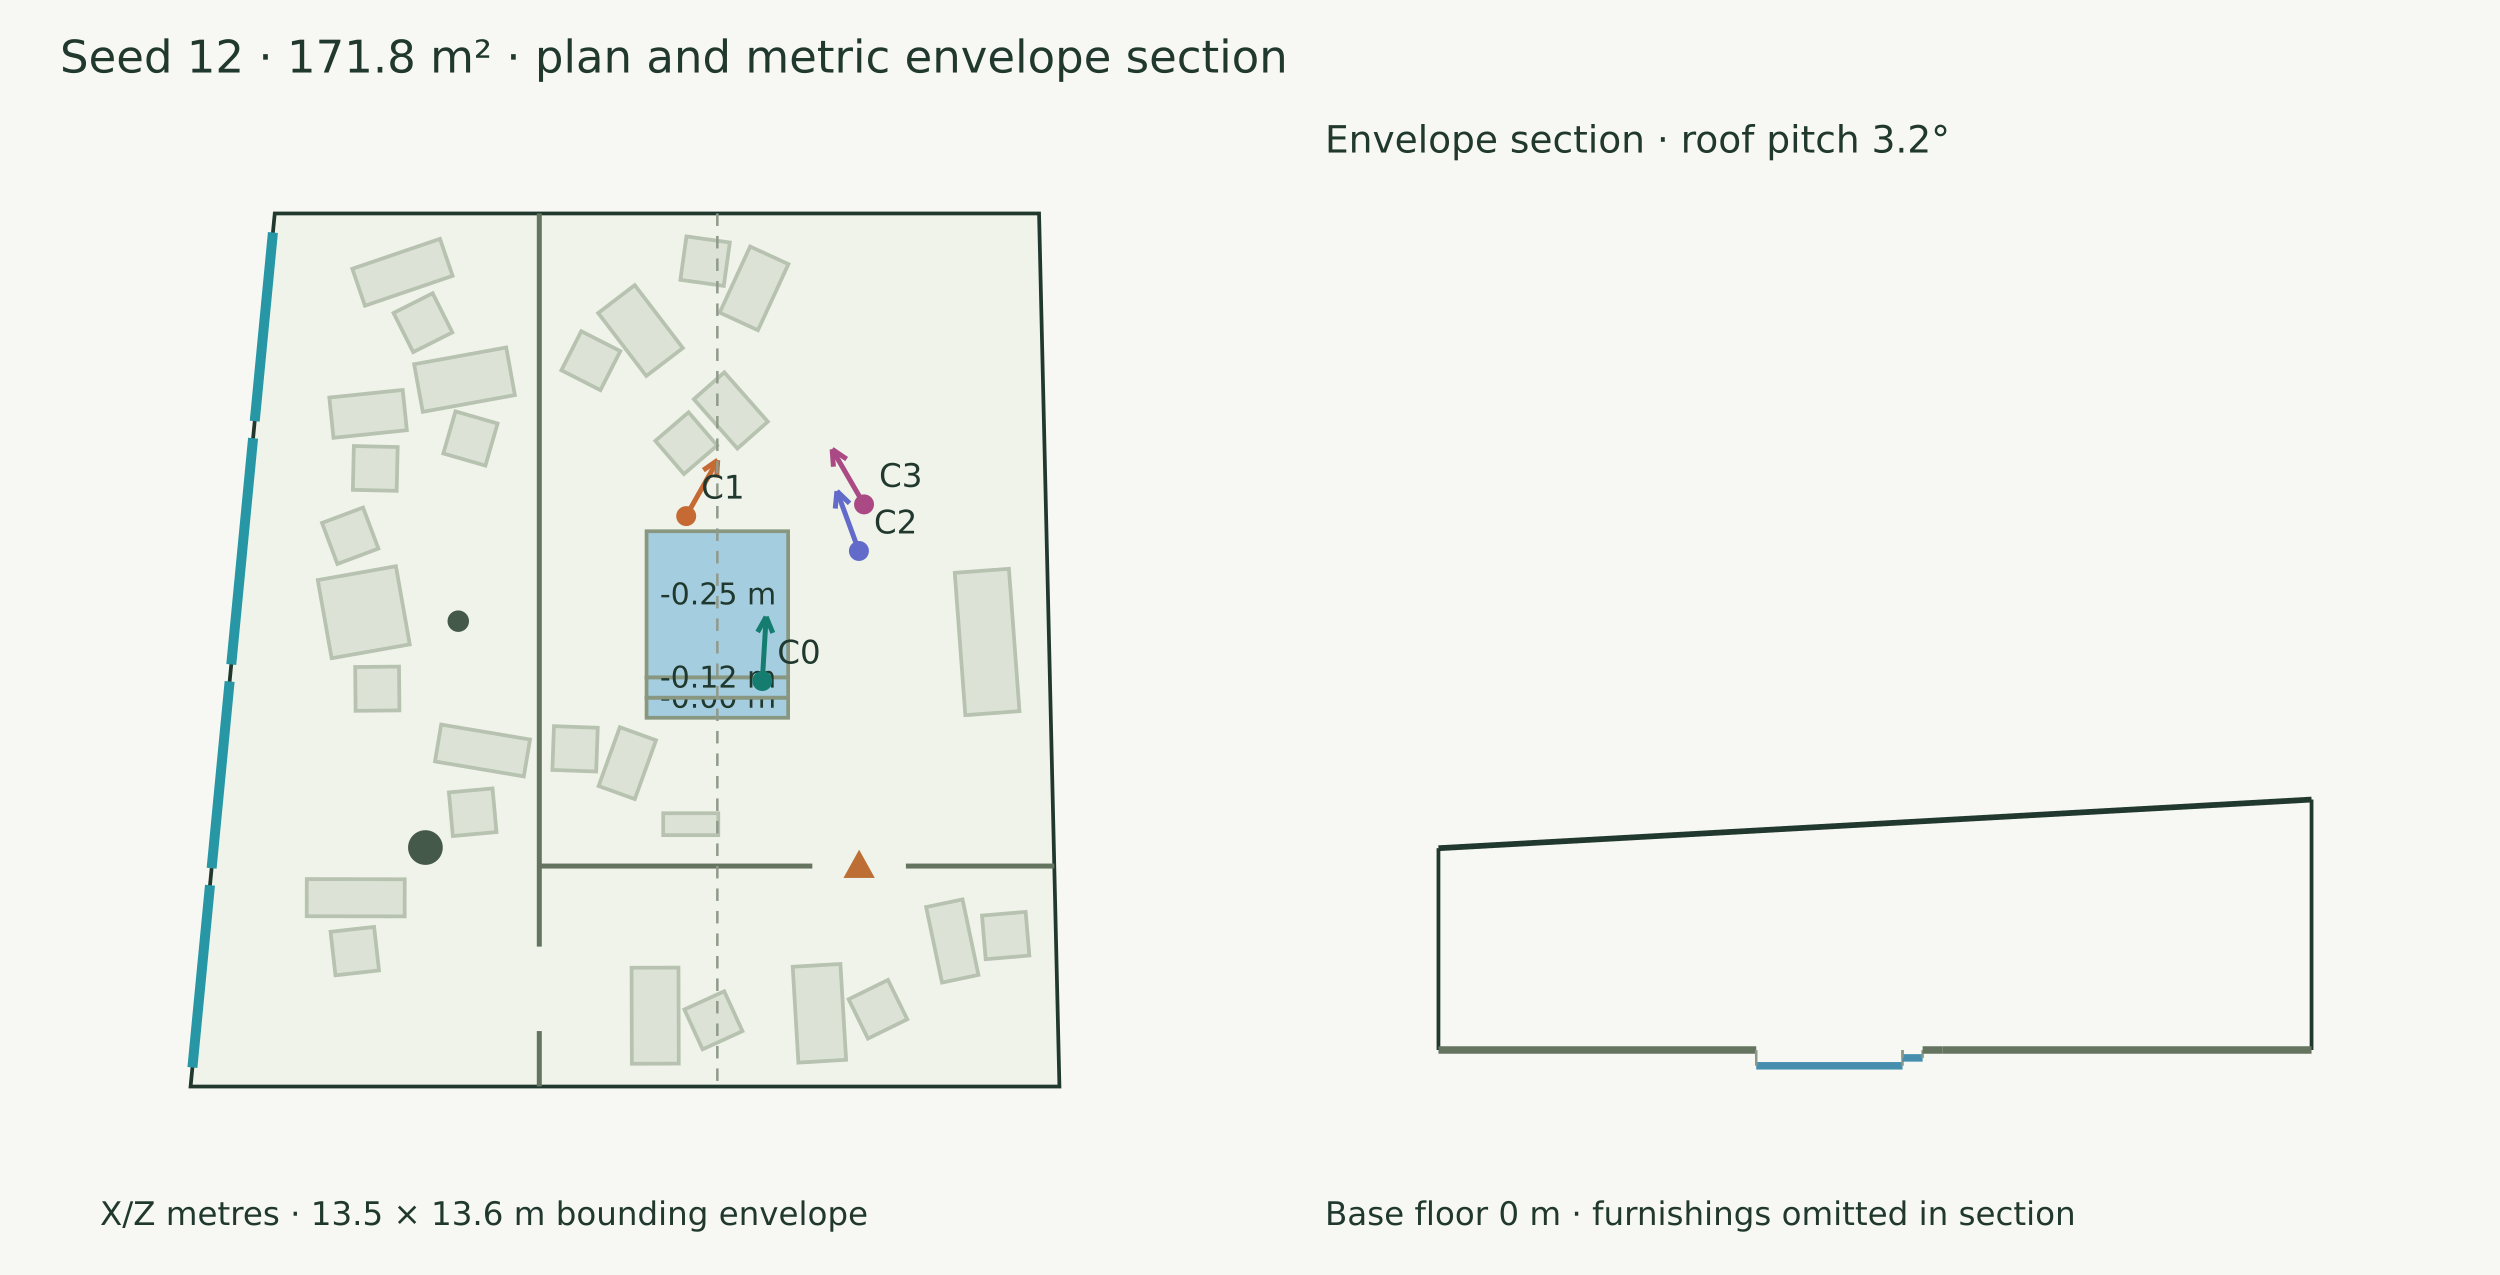
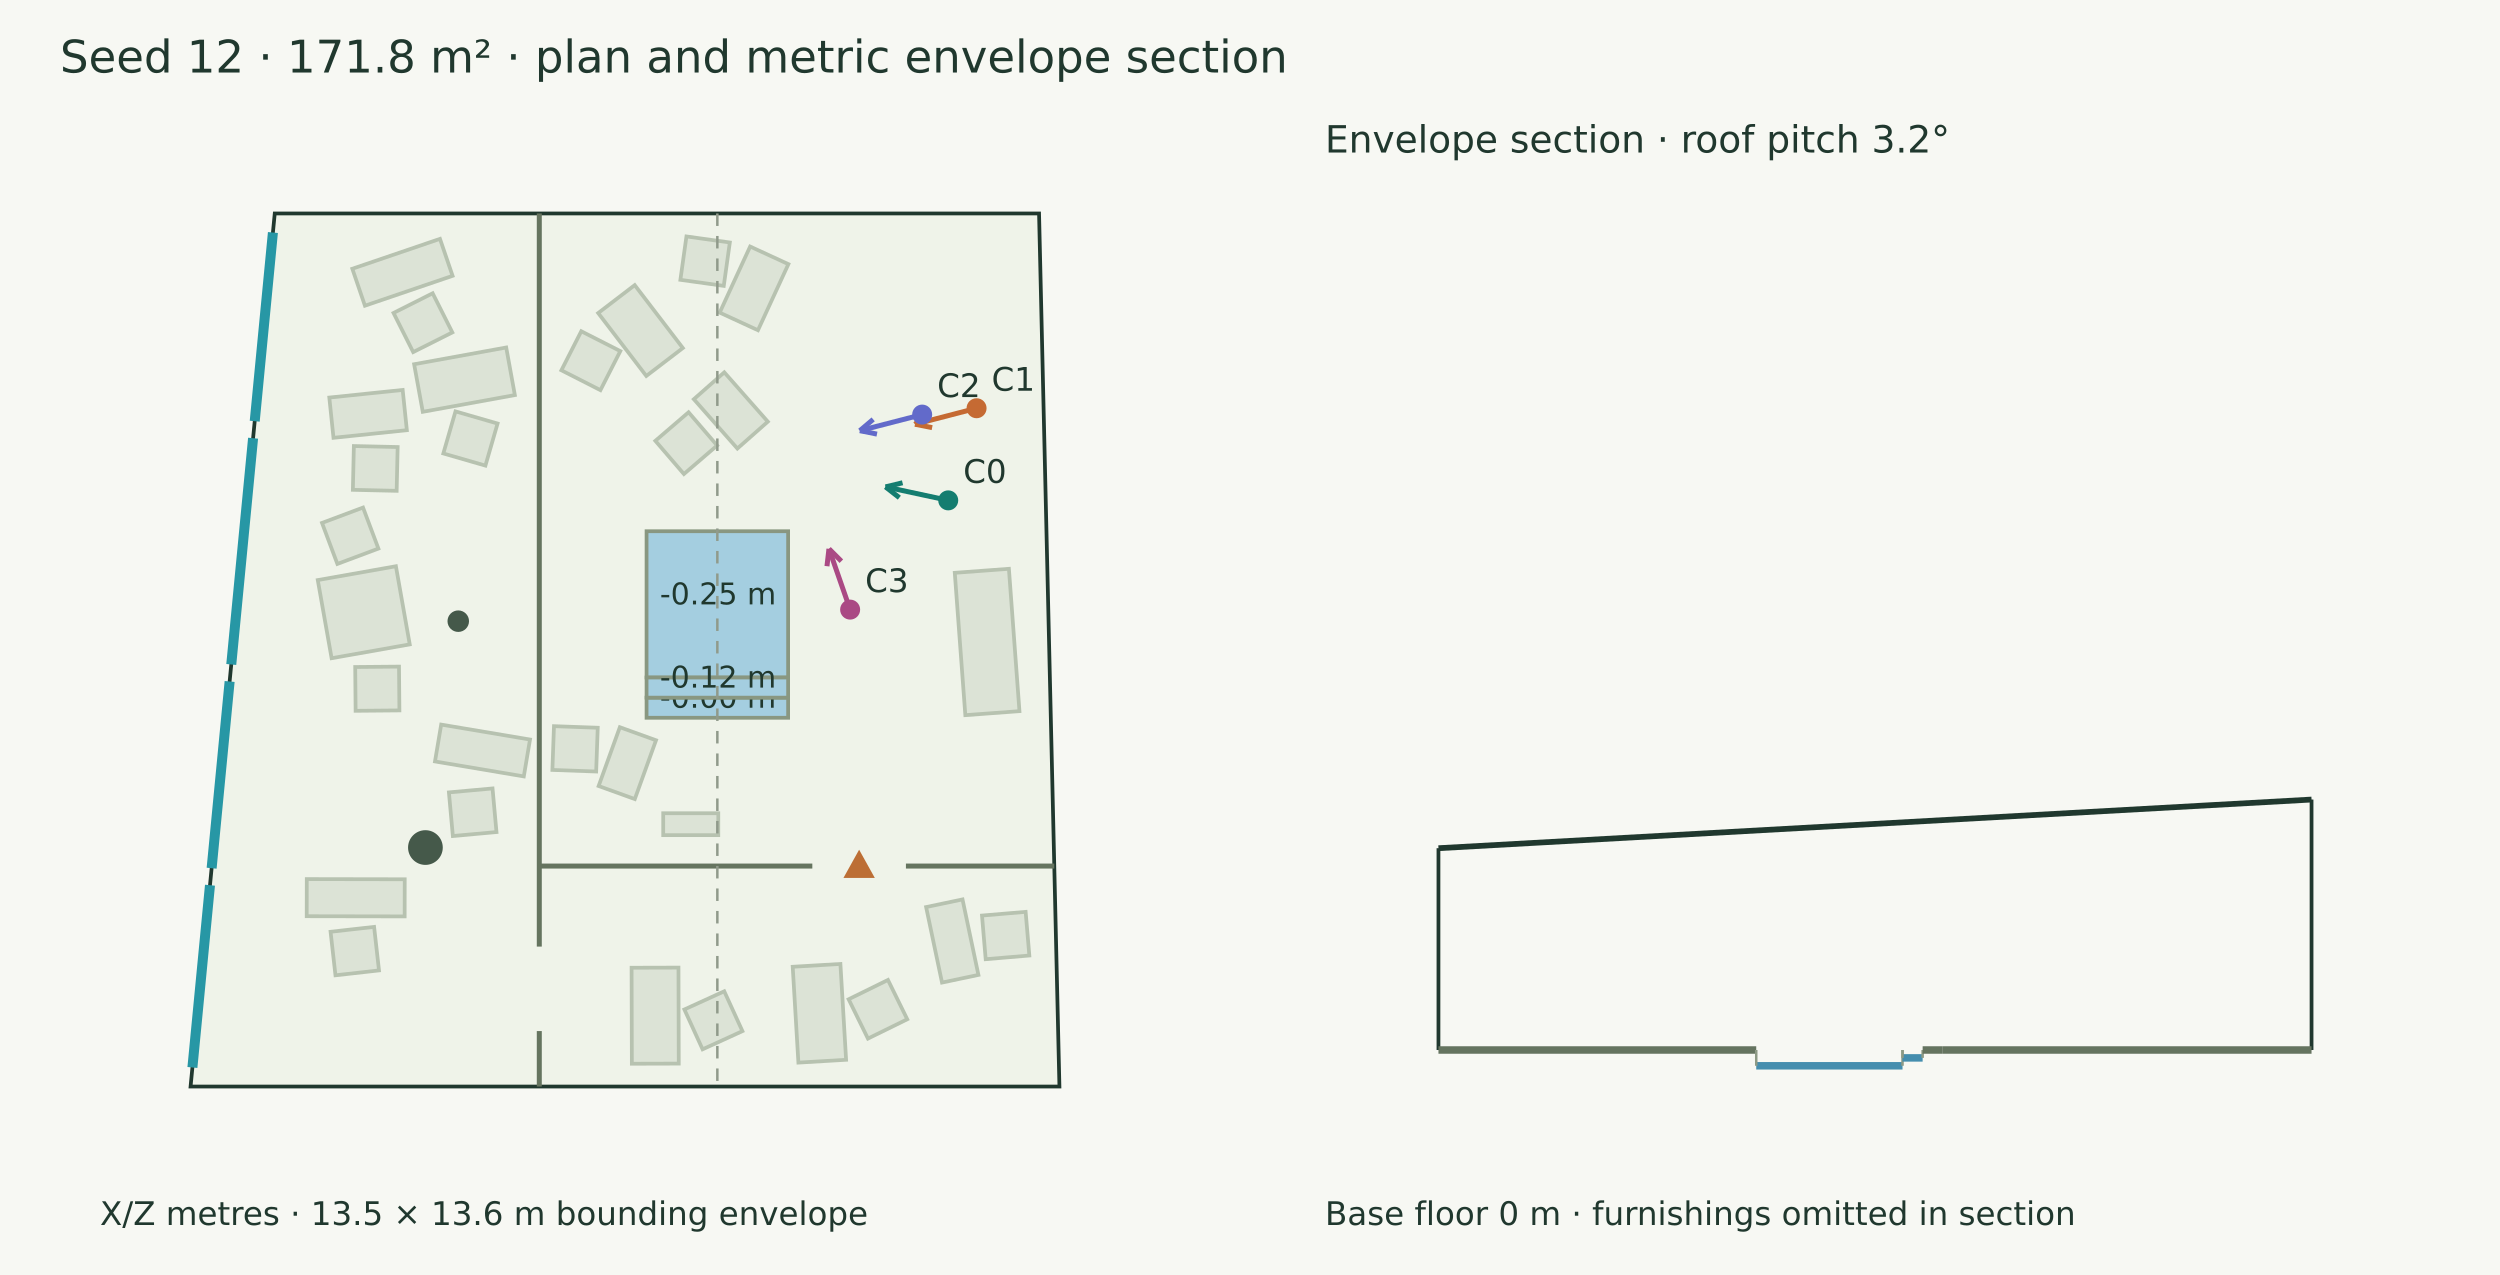
<svg xmlns="http://www.w3.org/2000/svg" width="1000" height="510" viewBox="0 0 1000 510">
  <rect width="100%" height="100%" fill="#f7f8f3" />
  <g font-family="DejaVu Sans" fill="#20382e">
    <text x="24.000" y="29.000" font-size="18">Seed 12 · 171.8 m² · plan and metric envelope section</text>
    <polygon points="109.901,85.383 415.619,85.383 423.771,434.617 76.229,434.617" fill="#eff3e9" stroke="#20382e" stroke-width="1.5" />
    <polygon points="127.108,232.032 158.360,226.496 163.896,257.748 132.644,263.284" fill="#dce3d6" stroke="#b7c2b0" stroke-width="1.5" />
    <polygon points="151.360,219.426 134.953,225.573 128.806,209.166 145.212,203.019" fill="#dce3d6" stroke="#b7c2b0" stroke-width="1.5" />
    <polygon points="142.081,266.805 159.601,266.644 159.762,284.163 142.243,284.325" fill="#dce3d6" stroke="#b7c2b0" stroke-width="1.5" />
    <polygon points="176.475,289.839 212.002,295.820 209.520,310.565 173.993,304.584" fill="#dce3d6" stroke="#b7c2b0" stroke-width="1.5" />
    <polygon points="179.562,316.957 197.011,315.375 198.594,332.824 181.145,334.406" fill="#dce3d6" stroke="#b7c2b0" stroke-width="1.5" />
    <polygon points="131.725,159.024 161.070,155.975 162.742,172.071 133.397,175.120" fill="#dce3d6" stroke="#b7c2b0" stroke-width="1.5" />
    <polygon points="141.545,178.415 159.061,178.814 158.661,196.330 141.145,195.930" fill="#dce3d6" stroke="#b7c2b0" stroke-width="1.5" />
    <polygon points="140.931,107.498 175.988,95.545 181.029,110.328 145.972,122.282" fill="#dce3d6" stroke="#b7c2b0" stroke-width="1.5" />
    <polygon points="157.406,125.180 173.060,117.311 180.929,132.965 165.275,140.834" fill="#dce3d6" stroke="#b7c2b0" stroke-width="1.5" />
    <polygon points="122.712,351.634 161.888,351.709 161.860,366.561 122.684,366.487" fill="#dce3d6" stroke="#b7c2b0" stroke-width="1.5" />
    <polygon points="132.228,372.711 149.639,370.751 151.598,388.162 134.188,390.121" fill="#dce3d6" stroke="#b7c2b0" stroke-width="1.5" />
    <polygon points="165.651,145.692 202.484,138.994 205.946,158.029 169.113,164.727" fill="#dce3d6" stroke="#b7c2b0" stroke-width="1.5" />
    <polygon points="182.196,164.554 199.027,169.417 194.164,186.249 177.332,181.386" fill="#dce3d6" stroke="#b7c2b0" stroke-width="1.5" />
    <polygon points="403.559,227.521 407.782,284.461 386.133,286.066 381.910,229.127" fill="#dce3d6" stroke="#b7c2b0" stroke-width="1.5" />
    <polygon points="289.711,148.930 307.130,168.660 294.951,179.412 277.532,159.682" fill="#dce3d6" stroke="#b7c2b0" stroke-width="1.5" />
    <polygon points="275.427,164.910 286.848,178.197 273.562,189.617 262.141,176.331" fill="#dce3d6" stroke="#b7c2b0" stroke-width="1.5" />
    <polygon points="315.354,105.664 303.179,132.092 287.880,125.044 300.055,98.616" fill="#dce3d6" stroke="#b7c2b0" stroke-width="1.5" />
    <polygon points="291.931,97.000 289.505,114.352 272.154,111.926 274.580,94.575" fill="#dce3d6" stroke="#b7c2b0" stroke-width="1.5" />
    <polygon points="253.885,114.045 273.132,139.212 258.520,150.386 239.273,125.220" fill="#dce3d6" stroke="#b7c2b0" stroke-width="1.5" />
    <polygon points="232.506,132.501 248.118,140.452 240.167,156.065 224.555,148.114" fill="#dce3d6" stroke="#b7c2b0" stroke-width="1.5" />
    <polygon points="262.404,296.109 253.917,319.628 239.450,314.407 247.937,290.889" fill="#dce3d6" stroke="#b7c2b0" stroke-width="1.5" />
    <polygon points="239.096,291.099 238.462,308.608 220.953,307.975 221.587,290.466" fill="#dce3d6" stroke="#b7c2b0" stroke-width="1.5" />
    <polygon points="287.311,334.057 265.283,334.057 265.283,325.297 287.311,325.297" fill="#dce3d6" stroke="#b7c2b0" stroke-width="1.5" />
    <polygon points="252.744,425.494 252.633,387.097 271.389,387.042 271.501,425.439" fill="#dce3d6" stroke="#b7c2b0" stroke-width="1.5" />
    <polygon points="281.033,419.724 273.757,403.786 289.694,396.510 296.971,412.447" fill="#dce3d6" stroke="#b7c2b0" stroke-width="1.5" />
    <polygon points="319.360,425.046 317.083,386.710 336.161,385.577 338.439,423.913" fill="#dce3d6" stroke="#b7c2b0" stroke-width="1.5" />
    <polygon points="347.173,415.429 339.452,399.702 355.179,391.980 362.901,407.707" fill="#dce3d6" stroke="#b7c2b0" stroke-width="1.5" />
    <polygon points="376.808,393.028 370.447,362.830 385.004,359.764 391.365,389.962" fill="#dce3d6" stroke="#b7c2b0" stroke-width="1.5" />
    <polygon points="394.276,383.681 392.797,366.223 410.255,364.744 411.734,382.202" fill="#dce3d6" stroke="#b7c2b0" stroke-width="1.5" />
    <polygon points="258.624,212.495 315.248,212.495 315.248,271.008 258.624,271.008" fill="#a4cee0" stroke="#899781" stroke-width="1.5" />
    <text x="263.936" y="241.751" font-size="12">-0.25 m</text>
    <polygon points="258.624,279.058 315.248,279.058 315.248,287.109 258.624,287.109" fill="#a4cee0" stroke="#899781" stroke-width="1.5" />
    <text x="263.936" y="283.084" font-size="12">-0.00 m</text>
    <polygon points="258.624,271.008 315.248,271.008 315.248,279.058 258.624,279.058" fill="#a4cee0" stroke="#899781" stroke-width="1.5" />
    <text x="263.936" y="275.033" font-size="12">-0.12 m</text>
    <circle cx="170.166" cy="339.018" r="6.943" fill="#45594a" />
    <circle cx="183.304" cy="248.47" r="4.303" fill="#45594a" />
    <path d="M215.717,85.383 L215.717,378.638" stroke="#65745f" stroke-width="2" fill="none" />
    <path d="M215.717,412.425 L215.717,434.617" stroke="#65745f" stroke-width="2" fill="none" />
    <path d="M215.717,346.425 L324.930,346.425" stroke="#65745f" stroke-width="2" fill="none" />
    <path d="M362.371,346.425 L421.712,346.425" stroke="#65745f" stroke-width="2" fill="none" />
    <polygon points="343.651,341.425 338.651,350.425 348.651,350.425" fill="#bc6e35" stroke="#bc6e35" stroke-width="1.5" />
    <path d="M76.964,426.992 L83.994,354.080" stroke="#2797a5" stroke-width="4" fill="none" />
    <path d="M84.650,347.279 L91.851,272.591" stroke="#2797a5" stroke-width="4" fill="none" />
    <path d="M92.506,265.790 L101.233,175.276" stroke="#2797a5" stroke-width="4" fill="none" />
    <path d="M101.889,168.475 L109.165,93.008" stroke="#2797a5" stroke-width="4" fill="none" />
-     <path d="M304.919,272.410 L306.461,246.702" stroke="#147d70" stroke-width="2" fill="none" />
-     <path d="M306.461,246.702 L309.123,253.176" stroke="#147d70" stroke-width="2" fill="none" />
-     <path d="M306.461,246.702 L303.044,252.811" stroke="#147d70" stroke-width="2" fill="none" />
-     <circle cx="304.919" cy="272.41" r="4" fill="#147d70" />
-     <text x="310.919" y="265.410" font-size="13">C0</text>
-     <path d="M274.480,206.439 L287.083,184.059" stroke="#c56a33" stroke-width="2" fill="none" />
-     <path d="M287.083,184.059 L286.644,191.045" stroke="#c56a33" stroke-width="2" fill="none" />
-     <path d="M287.083,184.059 L281.338,188.057" stroke="#c56a33" stroke-width="2" fill="none" />
-     <circle cx="274.48" cy="206.439" r="4" fill="#c56a33" />
-     <text x="280.480" y="199.439" font-size="13">C1</text>
-     <path d="M343.569,220.388 L334.780,196.458" stroke="#626aca" stroke-width="2" fill="none" />
-     <path d="M334.780,196.458 L339.811,201.324" stroke="#626aca" stroke-width="2" fill="none" />
-     <path d="M334.780,196.458 L334.095,203.424" stroke="#626aca" stroke-width="2" fill="none" />
-     <circle cx="343.569" cy="220.388" r="4" fill="#626aca" />
-     <text x="349.569" y="213.388" font-size="13">C2</text>
-     <path d="M345.619,201.754 L332.849,179.700" stroke="#aa4984" stroke-width="2" fill="none" />
-     <path d="M332.849,179.700 L338.642,183.629" stroke="#aa4984" stroke-width="2" fill="none" />
-     <path d="M332.849,179.700 L333.372,186.680" stroke="#aa4984" stroke-width="2" fill="none" />
-     <circle cx="345.619" cy="201.754" r="4" fill="#aa4984" />
-     <text x="351.619" y="194.754" font-size="13">C3</text>
+     <path d="M379.291,200.150 L354.212,194.763" stroke="#147d70" stroke-width="2" fill="none" />
+     <path d="M354.212,194.763 L361.014,193.110" stroke="#147d70" stroke-width="2" fill="none" />
+     <path d="M354.212,194.763 L359.735,199.064" stroke="#147d70" stroke-width="2" fill="none" />
+     <circle cx="379.291" cy="200.15" r="4" fill="#147d70" />
+     <text x="385.291" y="193.150" font-size="13">C0</text>
+     <path d="M390.627,163.294 L365.987,169.693" stroke="#c56a33" stroke-width="2" fill="none" />
+     <path d="M365.987,169.693 L371.323,165.162" stroke="#c56a33" stroke-width="2" fill="none" />
+     <path d="M365.987,169.693 L372.853,171.056" stroke="#c56a33" stroke-width="2" fill="none" />
+     <circle cx="390.627" cy="163.294" r="4" fill="#c56a33" />
+     <text x="396.627" y="156.294" font-size="13">C1</text>
+     <path d="M368.869,165.834 L343.929,172.271" stroke="#626aca" stroke-width="2" fill="none" />
+     <path d="M343.929,172.271 L349.271,167.748" stroke="#626aca" stroke-width="2" fill="none" />
+     <path d="M343.929,172.271 L350.793,173.644" stroke="#626aca" stroke-width="2" fill="none" />
+     <circle cx="368.869" cy="165.834" r="4" fill="#626aca" />
+     <text x="374.869" y="158.834" font-size="13">C2</text>
+     <path d="M340.054,243.844 L331.591,219.526" stroke="#aa4984" stroke-width="2" fill="none" />
+     <path d="M331.591,219.526 L336.538,224.478" stroke="#aa4984" stroke-width="2" fill="none" />
+     <path d="M331.591,219.526 L330.787,226.479" stroke="#aa4984" stroke-width="2" fill="none" />
+     <circle cx="340.054" cy="243.844" r="4" fill="#aa4984" />
+     <text x="346.054" y="236.844" font-size="13">C3</text>
    <text x="40.000" y="490.000" font-size="13">X/Z metres · 13.5 × 13.6 m bounding envelope</text>
    <path d="M286.936,85.383 L286.936,434.617" stroke="#909a8b" stroke-width="1" stroke-dasharray="5 4" fill="none" />
    <path d="M575.383,339.276 L924.617,319.817" stroke="#20382e" stroke-width="2.3" fill="none" />
    <path d="M575.383,420.000 L575.383,339.276" stroke="#20382e" stroke-width="1.5" fill="none" />
    <path d="M924.617,420.000 L924.617,319.817" stroke="#20382e" stroke-width="1.5" fill="none" />
    <path d="M575.383,420.000 L702.495,420.000" stroke="#65745f" stroke-width="3" fill="none" />
    <path d="M575.383,420.000 L575.383,420.000" stroke="#8d9a85" stroke-width="1" fill="none" />
    <path d="M702.495,420.000 L702.495,420.000" stroke="#8d9a85" stroke-width="1" fill="none" />
    <path d="M702.495,426.316 L761.008,426.316" stroke="#458eae" stroke-width="3" fill="none" />
    <path d="M702.495,420.000 L702.495,426.316" stroke="#8d9a85" stroke-width="1" fill="none" />
    <path d="M761.008,420.000 L761.008,426.316" stroke="#8d9a85" stroke-width="1" fill="none" />
    <path d="M761.008,423.158 L769.058,423.158" stroke="#458eae" stroke-width="3" fill="none" />
    <path d="M761.008,420.000 L761.008,423.158" stroke="#8d9a85" stroke-width="1" fill="none" />
    <path d="M769.058,420.000 L769.058,423.158" stroke="#8d9a85" stroke-width="1" fill="none" />
    <path d="M769.058,420.000 L777.109,420.000" stroke="#65745f" stroke-width="3" fill="none" />
    <path d="M769.058,420.000 L769.058,420.000" stroke="#8d9a85" stroke-width="1" fill="none" />
    <path d="M777.109,420.000 L777.109,420.000" stroke="#8d9a85" stroke-width="1" fill="none" />
    <path d="M777.109,420.000 L924.617,420.000" stroke="#65745f" stroke-width="3" fill="none" />
    <path d="M777.109,420.000 L777.109,420.000" stroke="#8d9a85" stroke-width="1" fill="none" />
    <path d="M924.617,420.000 L924.617,420.000" stroke="#8d9a85" stroke-width="1" fill="none" />
    <text x="530.000" y="61.000" font-size="15">Envelope section · roof pitch 3.2°</text>
    <text x="530.000" y="490.000" font-size="13">Base floor 0 m · furnishings omitted in section</text>
  </g>
</svg>
